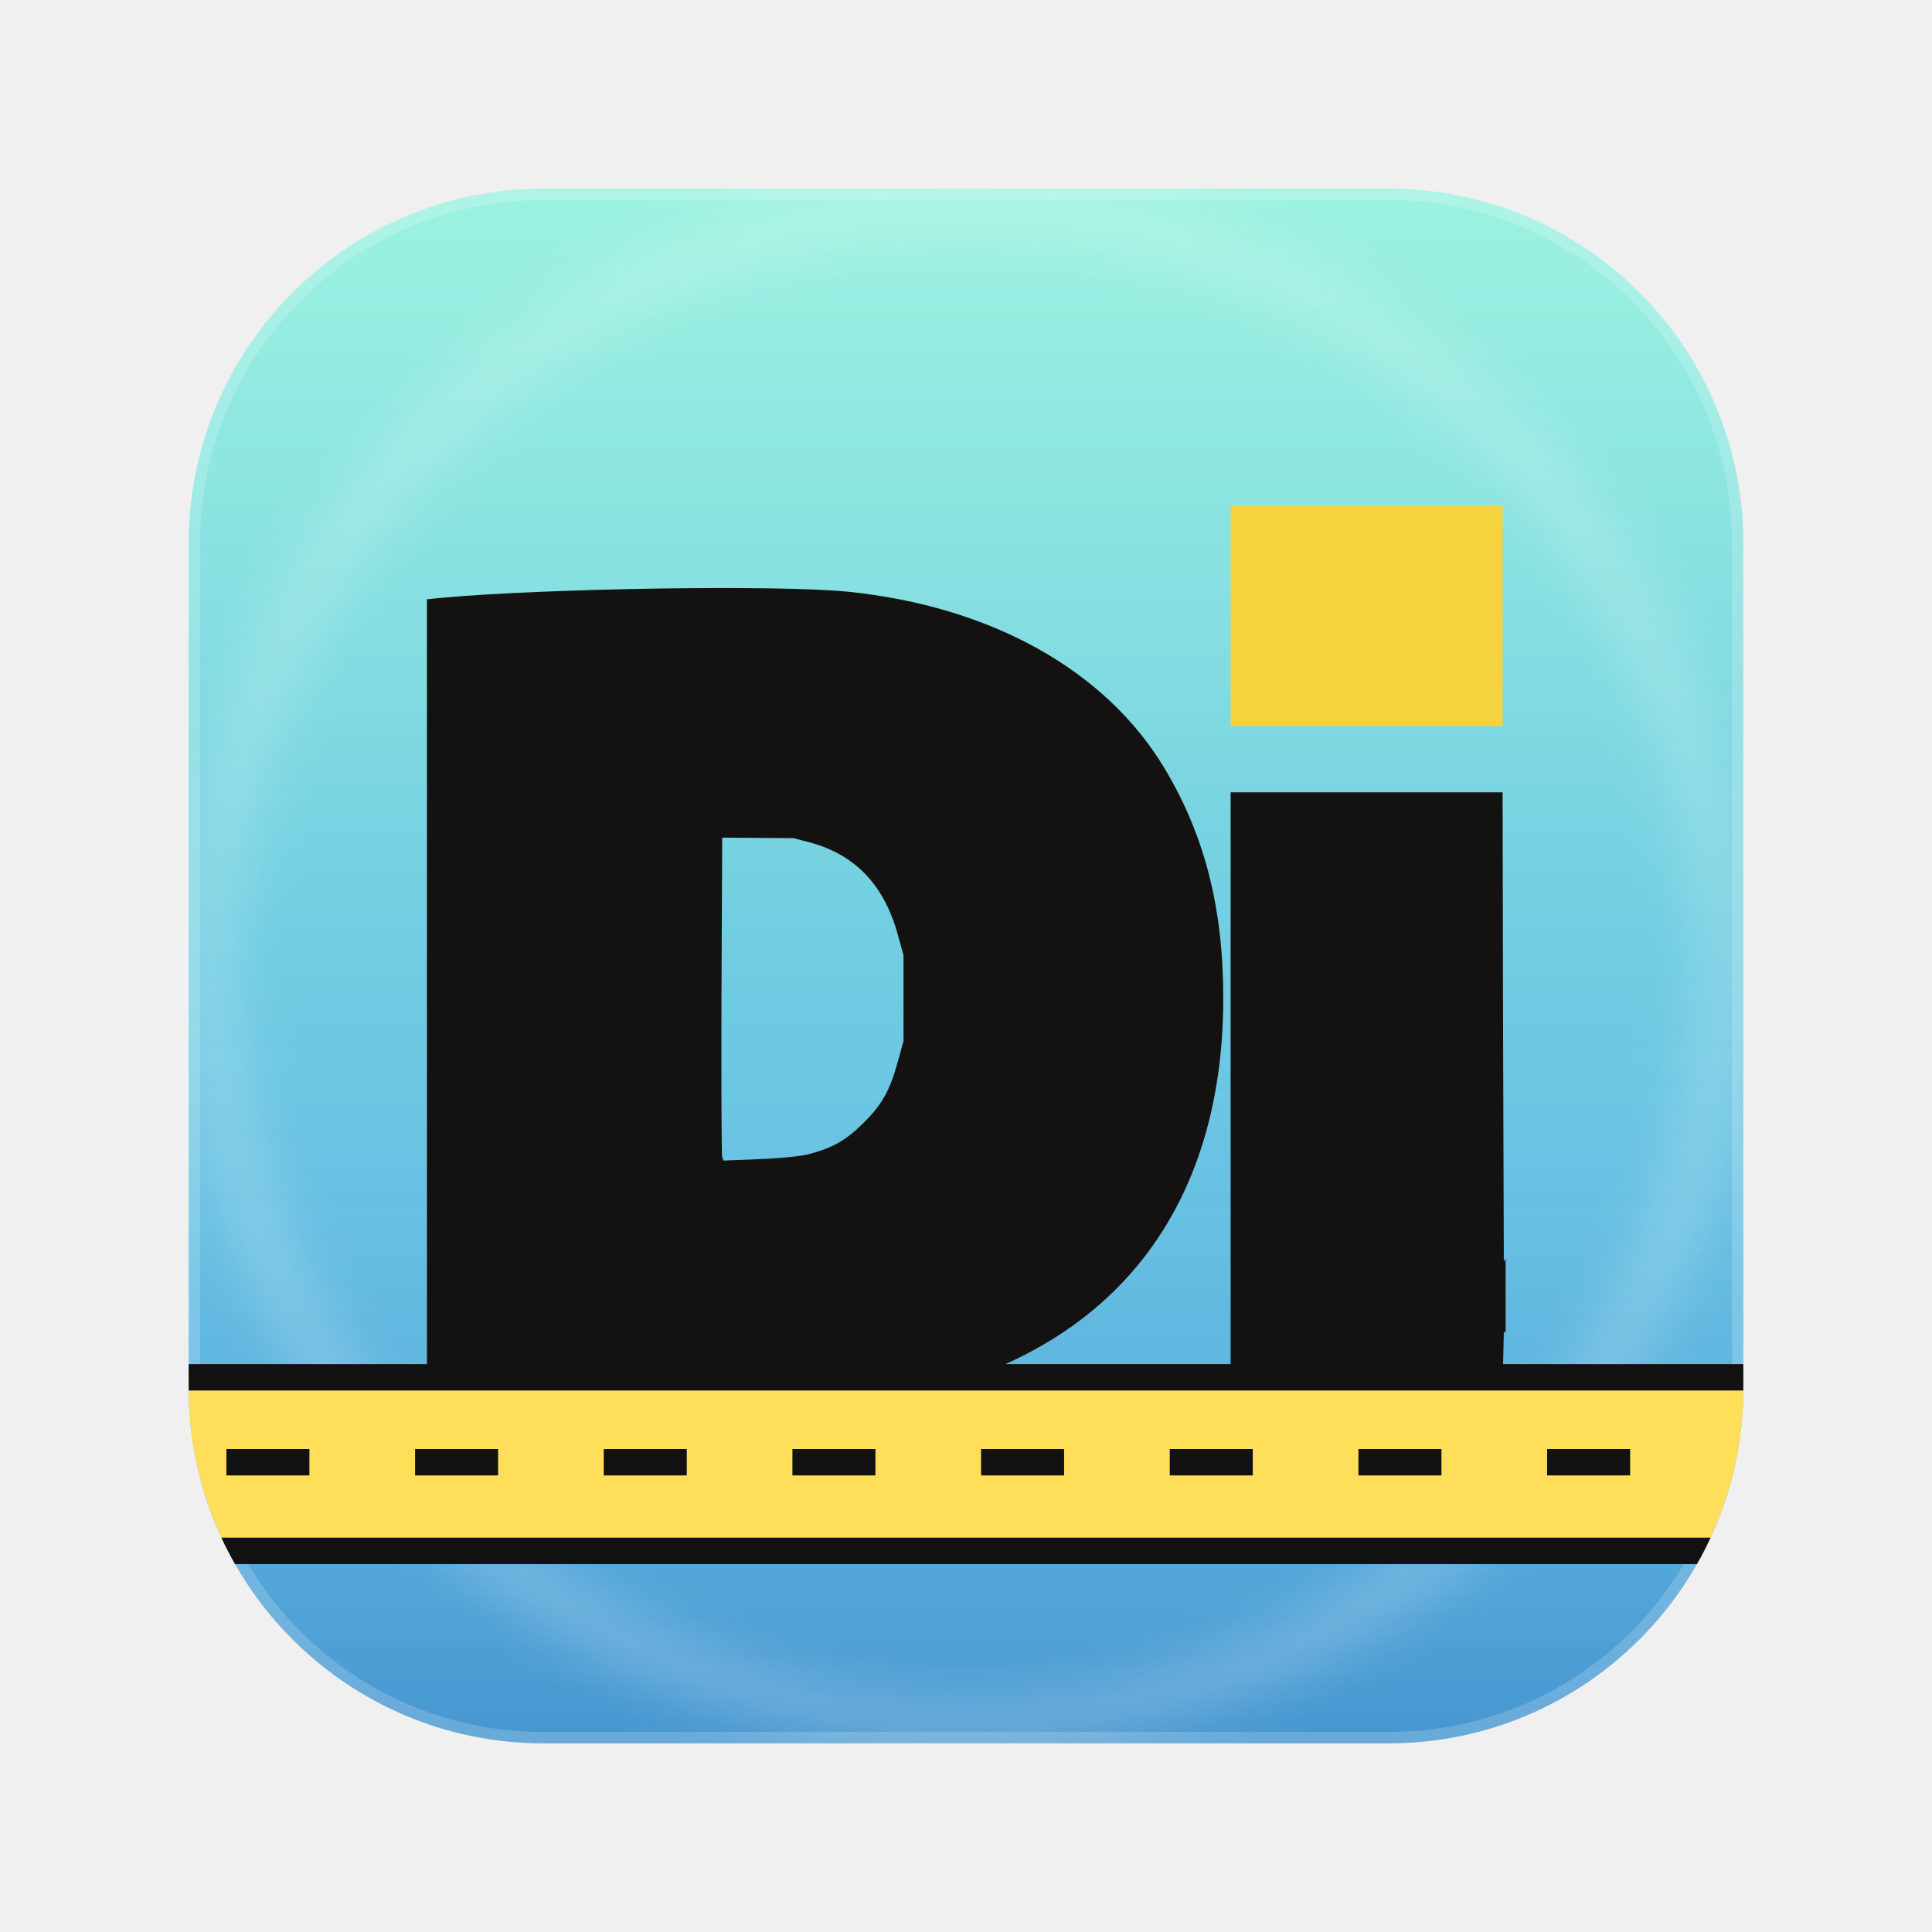
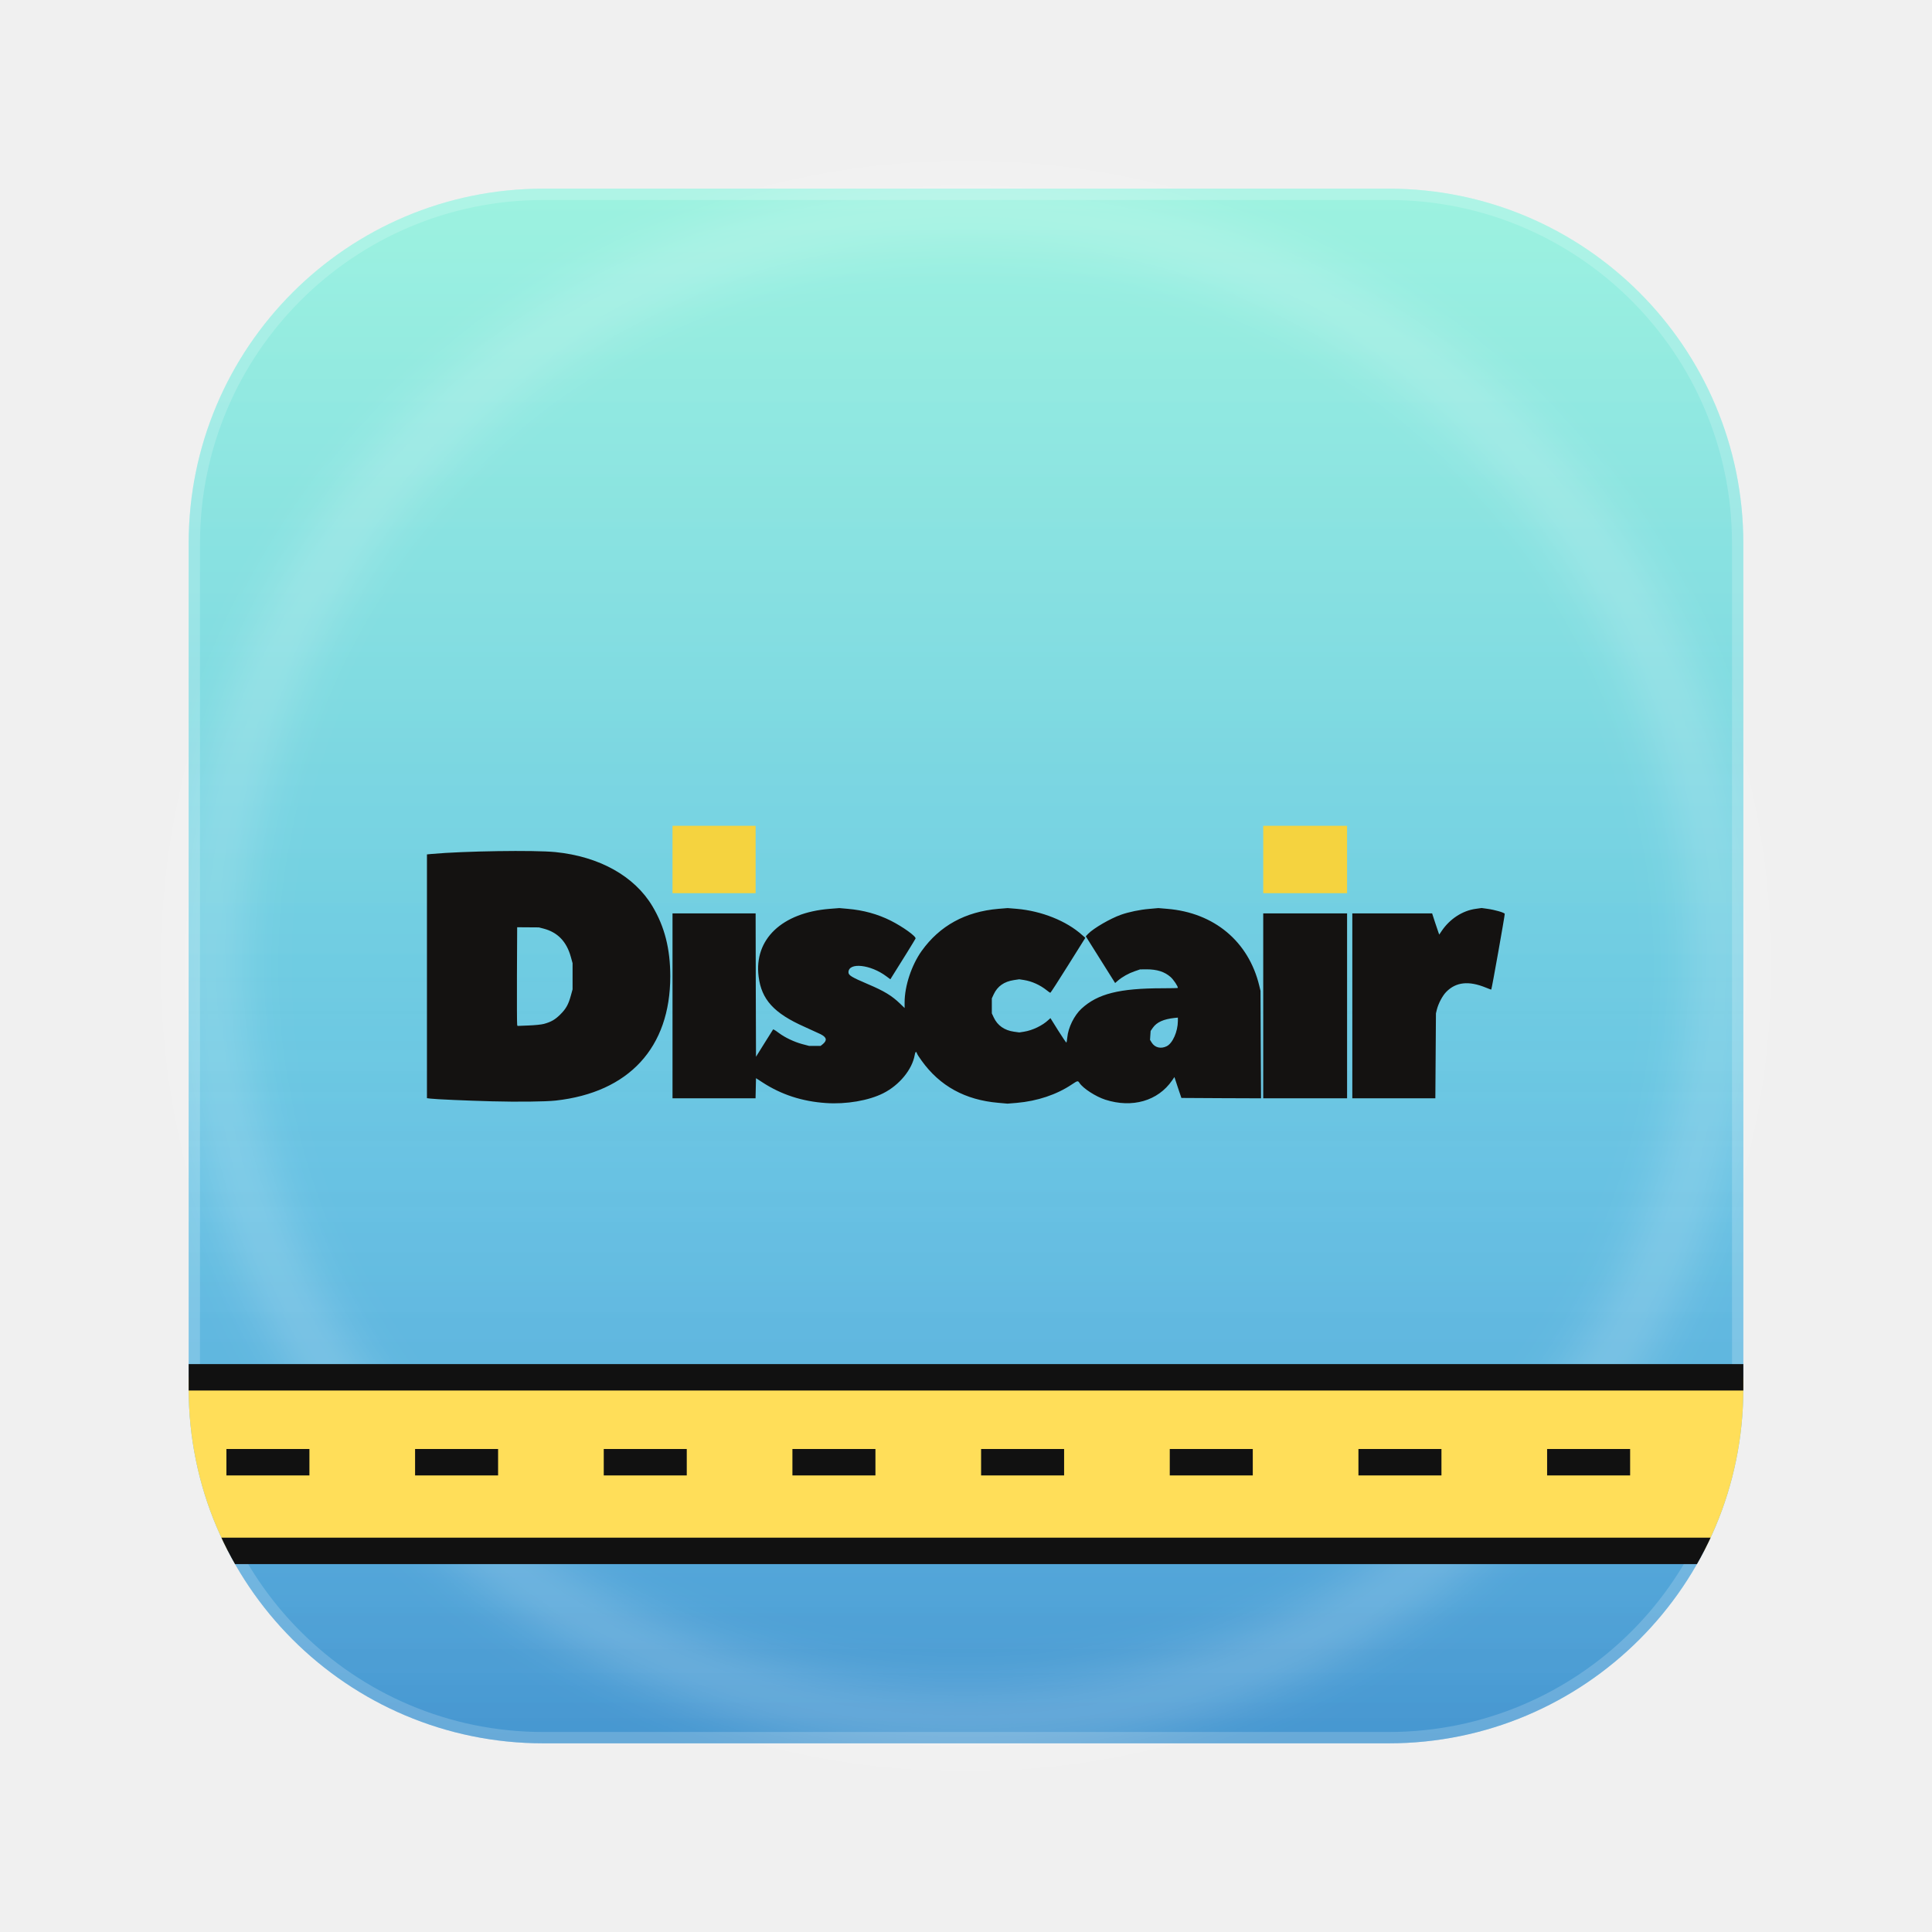
<svg xmlns="http://www.w3.org/2000/svg" width="1024" height="1024" viewBox="0 0 1024 1024">
  <defs>
    <filter id="blur" x="-20%" y="-20%" width="140%" height="140%">
      <feGaussianBlur stdDeviation="14" />
    </filter>
    <linearGradient id="sheen" x1="0" y1="0" x2="0" y2="1">
      <stop offset="0" stop-color="#fff" stop-opacity=".12" />
      <stop offset=".5" stop-color="#fff" stop-opacity="0" />
      <stop offset="1" stop-color="#000" stop-opacity=".10" />
    </linearGradient>
    <linearGradient id="gOcean" x1="0" y1="0" x2="0" y2="1">
      <stop offset="0" stop-color="#8FF0DC" />
      <stop offset="1" stop-color="#4FA8E8" />
    </linearGradient>
    <clipPath id="clipTile">
      <rect x="100" y="100" width="824" height="824" rx="188" />
    </clipPath>
  </defs>
  <rect x="100" y="100" width="824" height="824" rx="188" fill="url(#gOcean)" />
  <rect x="100" y="100" width="824" height="824" rx="188" fill="url(#sheen)" />
  <rect x="103" y="103" width="818" height="818" rx="185" fill="none" stroke="#fff" stroke-opacity=".18" stroke-width="6" />
  <circle cx="512" cy="512" r="400" fill="none" stroke="#fff" stroke-opacity=".22" stroke-width="26" filter="url(#blur)" />
  <svg x="226" y="268" width="572" height="487" viewBox="0 0 440 375" style="color:#141211;--dot:#F5D33F">
-     <svg x="0" y="0" width="1440" height="372" viewBox="0 0 1440 372">
+     <svg x="0" y="0" width="440" height="375" viewBox="0 0 1440 372">
      <path fill="#141211" fill-rule="evenodd" d="M533.0 370.3C501.2 368.2 473.1 359.0 448.0 342.6L439.5 337.1L439.2 350.5L438.9 364.0L383.5 364.0L328.0 364.0L328.0 240.5L328.0 117.0L383.5 117.0L439.0 117.0L439.2 212.8L439.5 308.5L450.9 290.2L462.4 271.9L463.7 272.4C464.4 272.7 467.4 274.7 470.3 276.9C478.2 282.8 490.4 288.6 501.0 291.5L510.5 294.0L518.2 294.0L525.8 294.0L528.9 291.5C534.8 286.4 533.9 282.5 525.7 278.3C522.8 276.9 513.2 272.5 504.3 268.5C463.5 250.4 446.8 232.1 443.0 201.3C436.7 151.6 474.1 116.0 538.0 110.9L550.8 109.9L562.1 110.9C583.0 112.7 601.9 117.9 619.5 126.7C635.7 134.9 653.7 147.8 652.6 150.6C652.2 151.7 633.1 182.7 621.4 201.1L619.0 205.0L613.7 201.1C592.6 185.2 563.2 182.0 563.0 195.6C563.0 199.7 567.0 202.1 589.0 211.5C610.7 220.7 620.9 226.9 631.8 237.4L638.0 243.4L638.0 235.9C638.0 214.0 647.3 186.0 660.8 167.1C685.0 133.4 719.1 114.7 763.3 110.9L775.6 109.9L787.9 110.9C821.0 113.8 854.1 127.0 874.9 145.7L879.4 149.6L856.4 186.3C843.8 206.5 833.1 223.0 832.7 223.0C832.2 223.0 830.0 221.5 827.7 219.6C818.9 212.6 808.1 207.7 797.6 206.0L791.1 205.0L783.8 206.1C770.9 208.1 762.1 214.3 757.1 224.9L754.5 230.5L754.5 240.5L754.5 250.5L757.1 256.1C762.1 266.7 771.3 273.2 784.0 275.0L791.2 276.0L797.6 275.0C808.9 273.2 822.2 266.8 830.1 259.3L832.8 256.9L843.1 273.4C848.8 282.4 853.7 289.7 854.1 289.5C854.4 289.2 855.0 286.2 855.3 282.7C856.5 269.5 864.5 253.3 874.2 244.3C895.9 224.3 924.9 217.0 982.8 217.0C993.9 217.0 1003.0 216.8 1003.0 216.5C1003.0 214.1 997.2 205.5 993.3 202.0C985.2 194.9 975.2 191.7 961.0 191.7L952.5 191.8L945.2 194.3C937.1 197.1 928.9 201.7 923.0 206.7L919.2 210.0L899.6 178.8L880.0 147.6L883.2 144.2C890.6 136.7 912.6 123.9 927.0 118.8C937.5 115.1 952.4 112.0 964.6 111.0L976.9 109.9L988.7 110.9C1051.4 116.0 1097.4 154.4 1111.7 213.5L1113.4 220.5L1113.7 292.3L1114.1 364.0L1060.9 363.8L1007.7 363.5L1003.0 349.6L998.4 335.6L995.3 340.1C976.4 367.5 942.0 377.4 906.0 365.8C893.3 361.7 876.3 350.7 871.6 343.5C869.4 340.2 869.2 340.3 861.3 345.5C841.0 359.1 815.3 367.7 787.7 370.1L775.4 371.1L763.1 370.0C718.9 366.2 685.0 347.6 660.7 313.7C657.6 309.5 654.8 305.1 654.5 304.0C653.5 300.8 652.2 301.7 651.5 306.1C648.2 325.4 631.0 346.4 609.5 357.2C590.2 367.0 559.8 372.2 533.0 370.3ZM87.0 368.0C53.4 367.1 11.8 365.3 4.8 364.4L0.0 363.8L-0.0 201.0L-0.0 38.2L6.2 37.6C49.3 33.7 143.1 32.3 171.5 35.1C230.2 41.0 277.2 67.2 301.2 107.5C317.5 134.8 325.0 164.4 325.0 201.0C325.0 296.3 269.8 356.1 172.0 367.0C158.2 368.5 120.8 368.9 87.0 368.0ZM1117.0 240.5L1117.0 117.0L1173.0 117.0L1229.0 117.0L1229.0 240.5L1229.0 364.0L1173.0 364.0L1117.0 364.0L1117.0 240.5ZM1236.0 240.5L1236.0 117.0L1289.3 117.0L1342.6 117.0L1346.4 128.7C1348.5 135.2 1350.7 141.6 1351.2 142.9L1352.1 145.3L1355.4 140.4C1366.3 124.3 1383.2 113.3 1400.9 110.9L1408.7 109.8L1416.6 110.9C1426.2 112.2 1439.0 115.9 1439.6 117.5C1440.0 118.5 1422.3 218.0 1421.6 218.7C1421.4 218.9 1418.2 217.7 1414.3 216.1C1391.6 206.8 1374.5 208.6 1361.6 221.7C1356.5 226.8 1351.0 237.2 1348.9 245.5L1347.7 250.5L1347.3 307.2L1346.9 364.0L1291.4 364.0L1236.0 364.0L1236.0 240.5ZM988.1 294.4C996.0 290.5 1002.9 274.9 1003.0 260.8L1003.0 256.2L998.8 256.6C983.9 258.2 974.8 262.3 969.6 269.7L966.6 274.0L966.2 279.9L965.8 285.9L968.0 289.5C972.2 296.3 980.3 298.3 988.1 294.4ZM156.2 264.6C165.8 262.0 171.2 258.9 178.1 252.0C185.7 244.5 189.0 238.6 192.2 226.8L194.5 218.5L194.5 201.0L194.5 183.5L192.2 175.2C186.6 154.7 174.6 142.2 155.7 137.3L149.5 135.7L135.0 135.6L120.5 135.5L120.2 200.0C120.1 235.5 120.2 265.1 120.5 265.9L121.0 267.3L135.8 266.7C144.0 266.4 153.0 265.5 156.2 264.6Z" />
      <path fill="#F5D33F" fill-rule="evenodd" d="M328.0 45.0L328.0 0.0L383.5 0.0L439.0 0.0L439.0 45.0L439.0 90.0L383.5 90.0L328.0 90.0L328.0 45.0ZM1117.0 45.0L1117.0 0.0L1173.0 0.0L1229.0 0.0L1229.0 45.0L1229.0 90.0L1173.0 90.0L1117.0 90.0L1117.0 45.0Z" />
    </svg>
  </svg>
  <g clip-path="url(#clipTile)">
    <rect x="60" y="730" width="904" height="92" fill="#FFDE59" stroke="#111" stroke-width="14" />
    <g fill="#111">
      <rect x="120" y="768" width="44" height="14" />
      <rect x="220" y="768" width="44" height="14" />
      <rect x="320" y="768" width="44" height="14" />
      <rect x="420" y="768" width="44" height="14" />
      <rect x="520" y="768" width="44" height="14" />
      <rect x="620" y="768" width="44" height="14" />
      <rect x="720" y="768" width="44" height="14" />
      <rect x="820" y="768" width="44" height="14" />
    </g>
  </g>
</svg>
